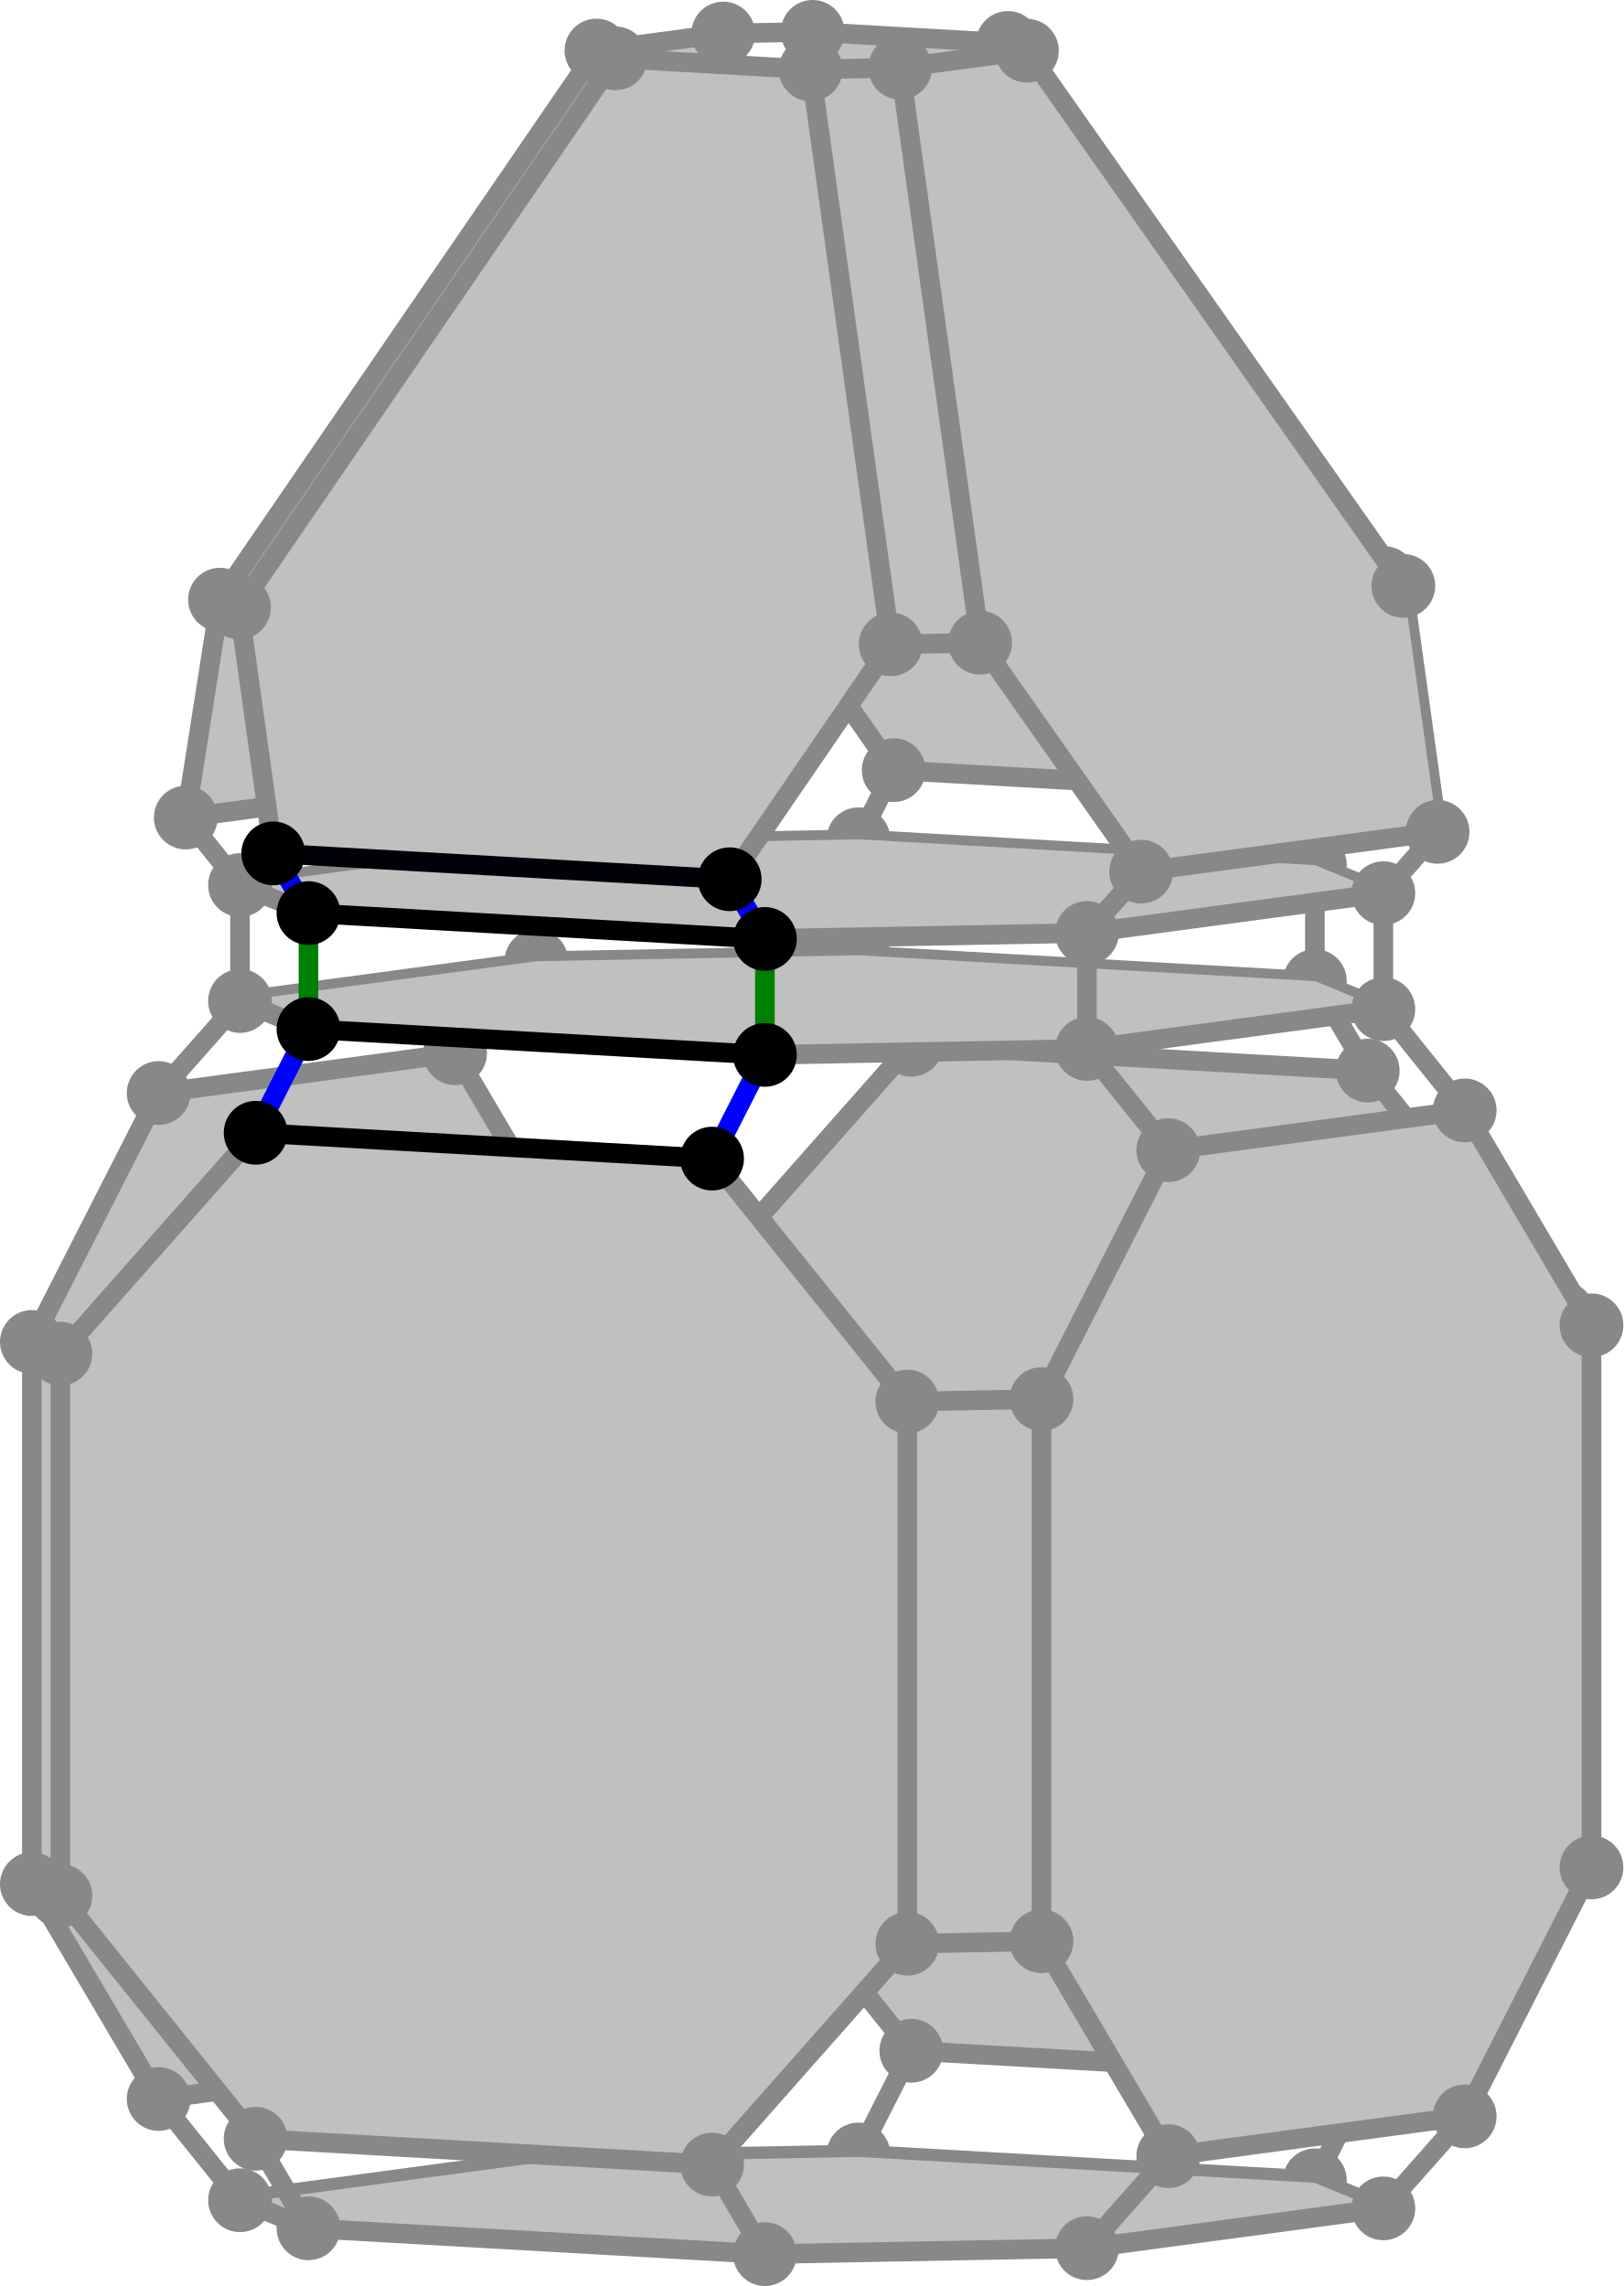
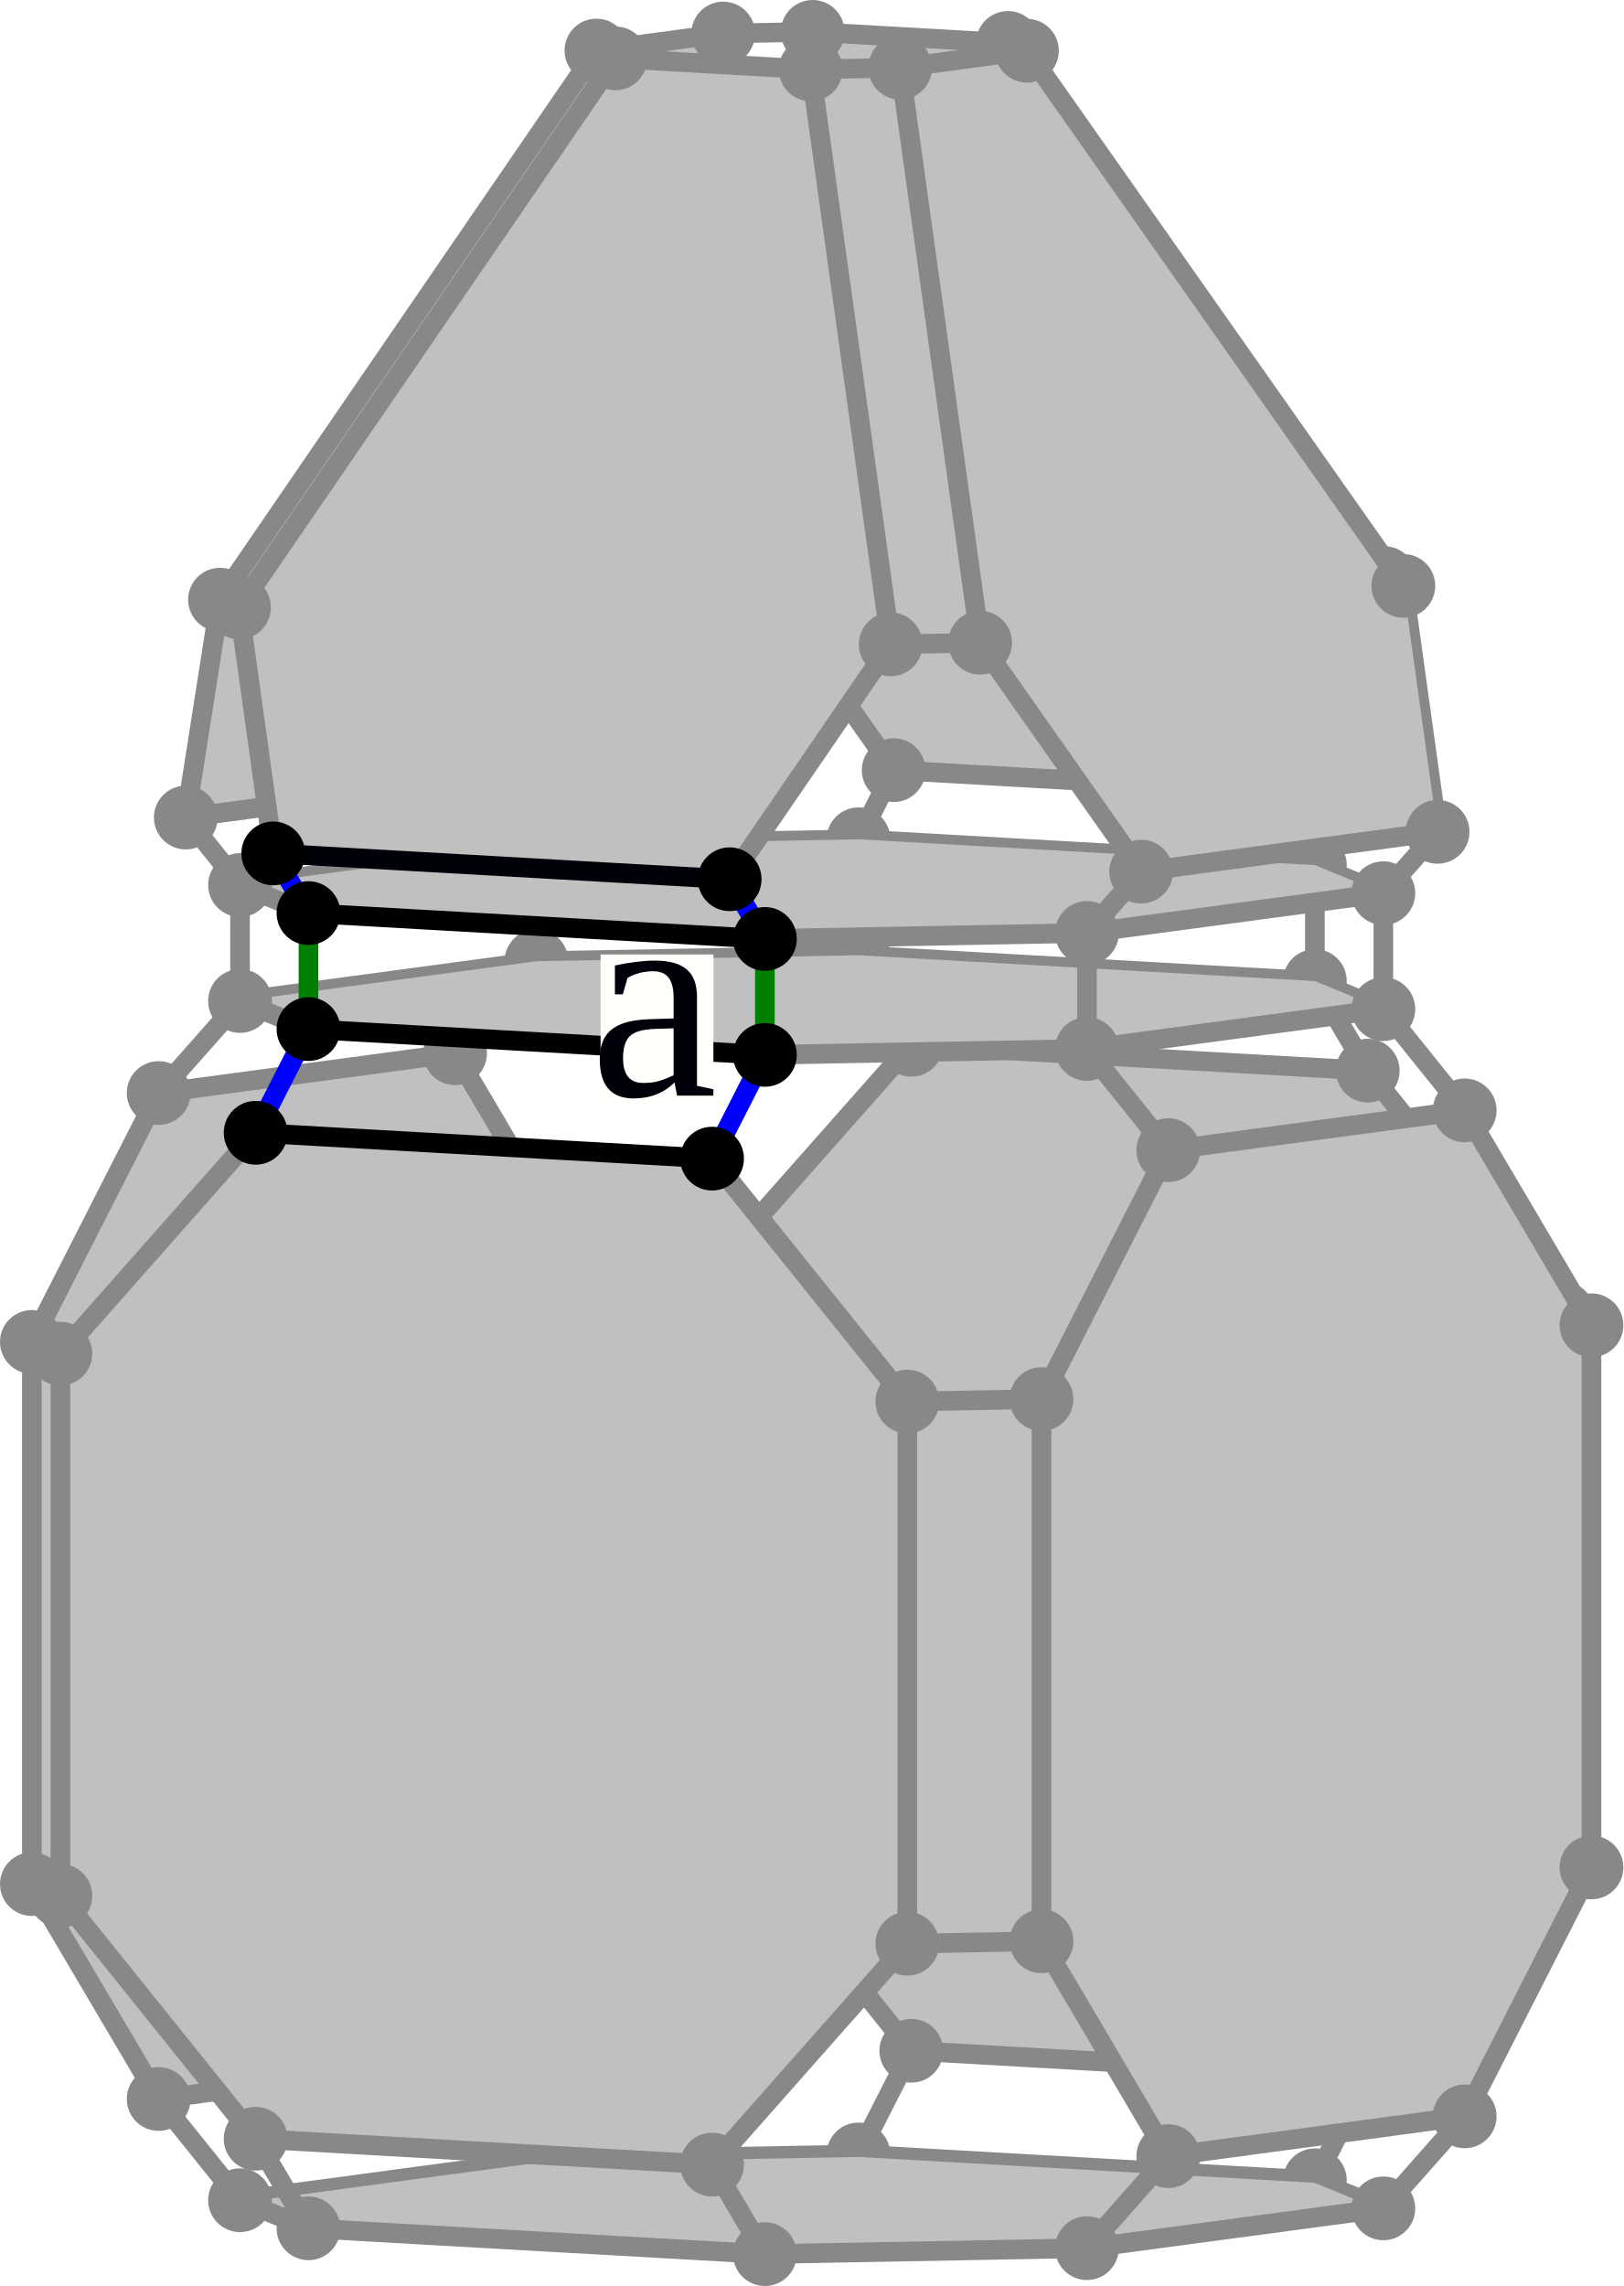
<svg xmlns="http://www.w3.org/2000/svg" width="331.037" height="466.17" version="1.1" id="svg8911">
  <defs id="defs8915" />
  <style id="style">
		.arc0 {
			fill:none;
			fill-rule:evenodd;
			stroke:black;
			stroke-width:4;
			stroke-linecap:round;
			stroke-linejoin:round;
			stroke-opacity:1;
		}
		.arc1 {
			fill:none;
			fill-rule:evenodd;
			stroke:red;
			stroke-width:4;
			stroke-linecap:round;
			stroke-linejoin:round;
			stroke-opacity:1;
		}
		.arc2 {
			fill:none;
			fill-rule:evenodd;
			stroke:blue;
			stroke-width:4;
			stroke-linecap:round;
			stroke-linejoin:round;
			stroke-opacity:1;
		}
		.arc3 {
			fill:none;
			fill-rule:evenodd;
			stroke:green;
			stroke-width:4;
			stroke-linecap:round;
			stroke-linejoin:round;
			stroke-opacity:1;
		}
		.topological-dart {
			fill:#000000;
			stroke:#000000;
			stroke-width:0;
			stroke-linecap:round;
			stroke-linejoin:round;
			stroke-dasharray:none;
			paint-order:markers fill stroke;
		}
	</style>
  <polygon points="678.813,278.647 771.888,283.915 811.702,333.461 811.702,444.018 771.888,489.057 678.813,483.789 638.999,434.243 638.999,323.686 " id="face_7_6_5_4_3_2_1_0" style="fill:#c0c0c0;stroke:none" opacity="1" transform="translate(-492.9815,-65.58991)" />
  <line class="arc1" id="link0_@1_1" x1="146.017" y1="368.653" x2="185.831" y2="418.199" style="stroke:#888888;stroke-opacity:1" />
  <line class="arc2" id="link0_@2_28" x1="146.017" y1="368.653" x2="118.655" y2="369.16" style="stroke:#888888;stroke-opacity:1" />
  <line class="arc0" id="link0_@0_7" x1="146.017" y1="368.653" x2="146.017" y2="258.096" style="stroke:#888888;stroke-opacity:1" />
  <circle id="dart0" cx="146.017" cy="368.653" r="6" stroke="#000000" fill="#000000" style="stroke:#888888;stroke-opacity:1" />
  <polygon points="585.781,280.371 525.337,288.483 499.481,339.245 499.481,449.802 525.337,493.624 585.781,485.512 611.636,434.75 611.636,324.193 " id="face_23_24_25_26_31_30_29_28" style="fill:#c0c0c0;stroke:none" opacity="1" transform="translate(-492.9815,-65.58991)" />
  <line class="arc1" id="link28_@1_29" x1="118.655" y1="369.16" x2="92.799" y2="419.922" style="stroke:#888888;stroke-opacity:1" />
  <line class="arc0" id="link28_@0_23" x1="118.655" y1="369.16" x2="118.655" y2="258.603" style="stroke:#888888;stroke-opacity:1" />
  <circle id="dart28" cx="118.655" cy="369.16" r="6" stroke="#000000" fill="#000000" style="stroke:#888888;stroke-opacity:1" />
  <line class="arc1" id="link7_@1_6" x1="146.017" y1="258.096" x2="185.831" y2="213.057" style="stroke:#888888;stroke-opacity:1" />
  <line class="arc2" id="link7_@2_23" x1="146.017" y1="258.096" x2="118.655" y2="258.603" style="stroke:#888888;stroke-opacity:1" />
  <circle id="dart7" cx="146.017" cy="258.096" r="6" stroke="#000000" fill="#000000" style="stroke:#888888;stroke-opacity:1" />
  <line class="arc1" id="link23_@1_24" x1="118.655" y1="258.603" x2="92.799" y2="214.781" style="stroke:#888888;stroke-opacity:1" />
  <circle id="dart23" cx="118.655" cy="258.603" r="6" stroke="#000000" fill="#000000" style="stroke:#888888;stroke-opacity:1" />
  <line class="arc2" id="link1_@2_33" x1="185.831" y1="418.199" x2="175.058" y2="439.35" style="stroke:#888888;stroke-opacity:1" />
  <line class="arc0" id="link1_@0_2" x1="185.831" y1="418.199" x2="278.907" y2="423.467" style="stroke:#888888;stroke-opacity:1" />
  <circle id="dart1" cx="185.831" cy="418.199" r="6" stroke="#000000" fill="#000000" style="stroke:#888888;stroke-opacity:1;fill:#888888;fill-opacity:1" />
  <line class="arc1" id="link33_@1_34" x1="175.058" y1="439.35" x2="109.389" y2="440.566" style="stroke:#888888;stroke-opacity:1" />
  <line class="arc0" id="link33_@0_38" x1="175.058" y1="439.35" x2="268.134" y2="444.618" style="stroke:#888888;stroke-opacity:1" />
  <circle id="dart33" cx="175.058" cy="439.35" r="6" stroke="#000000" fill="#000000" style="stroke:#888888;stroke-opacity:1;fill:#888888;fill-opacity:1" />
  <line class="arc2" id="link6_@2_18" x1="185.831" y1="213.057" x2="175.058" y2="194.798" style="stroke:#888888;stroke-opacity:1" />
  <line class="arc0" id="link6_@0_5" x1="185.831" y1="213.057" x2="278.907" y2="218.325" style="stroke:#888888;stroke-opacity:1" />
  <circle id="dart6" cx="185.831" cy="213.057" r="6" stroke="#000000" fill="#000000" style="stroke:#888888;stroke-opacity:1;fill:#888888;fill-opacity:1" />
  <line class="arc2" id="link29_@2_34" x1="92.799" y1="419.922" x2="109.389" y2="440.566" style="stroke:#888888;stroke-opacity:1" />
  <line class="arc0" id="link29_@0_30" x1="92.799" y1="419.922" x2="32.356" y2="428.035" style="stroke:#888888;stroke-opacity:1" />
  <circle id="dart29" cx="92.799" cy="419.922" r="6" stroke="#000000" fill="#000000" style="stroke:#888888;stroke-opacity:1" />
  <line class="arc0" id="link34_@0_35" x1="109.389" y1="440.566" x2="48.945" y2="448.679" style="stroke:#888888;stroke-opacity:1" />
  <circle id="dart34" cx="109.389" cy="440.566" r="6" stroke="#000000" fill="#000000" style="stroke:#888888;stroke-opacity:1" />
  <polygon points="775.277,183.479 698.517,74.343 658.703,72.09 642.387,175.957 675.222,222.641 768.297,227.909 " id="face_85_86_87_81_80_79" style="fill:#c0c0c0;stroke:none" opacity="1" transform="translate(-492.9815,-65.58991)" />
  <line class="arc1" id="link79_@1_80" x1="182.24" y1="157.051" x2="149.406" y2="110.367" style="stroke:#888888;stroke-opacity:1" />
  <line class="arc2" id="link79_@2_78" x1="182.24" y1="157.051" x2="175.058" y2="171.152" style="stroke:#888888;stroke-opacity:1" />
  <line class="arc0" id="link79_@0_85" x1="182.24" y1="157.051" x2="275.316" y2="162.319" style="stroke:#888888;stroke-opacity:1" />
  <circle id="dart79" cx="182.24" cy="157.051" r="6" stroke="#000000" fill="#000000" style="stroke:#888888;stroke-opacity:1;fill:#888888;fill-opacity:1" />
  <line class="arc1" id="link18_@1_19" x1="175.058" y1="194.798" x2="109.389" y2="196.015" style="stroke:#888888;stroke-opacity:1" />
  <line class="arc3" id="link18_@3_78" x1="175.058" y1="194.798" x2="175.058" y2="171.152" style="stroke:#888888;stroke-opacity:1" />
  <line class="arc0" id="link18_@0_13" x1="175.058" y1="194.798" x2="268.134" y2="200.066" style="stroke:#888888;stroke-opacity:1" />
  <circle id="dart18" cx="175.058" cy="194.798" r="6" stroke="#000000" fill="#000000" style="fill:#888888;fill-opacity:1;stroke:#888888;stroke-opacity:1" />
  <line class="arc2" id="link24_@2_19" x1="92.799" y1="214.781" x2="109.389" y2="196.015" style="stroke:#888888;stroke-opacity:1" />
  <line class="arc0" id="link24_@0_25" x1="92.799" y1="214.781" x2="32.356" y2="222.893" style="stroke:#888888;stroke-opacity:1" />
  <circle id="dart24" cx="92.799" cy="214.781" r="6" stroke="#000000" fill="#000000" style="stroke:#888888;stroke-opacity:1;fill:#888888;fill-opacity:1" />
  <line class="arc1" id="link78_@1_72" x1="175.058" y1="171.152" x2="109.389" y2="172.369" style="stroke:#888888;stroke-opacity:1" />
  <line class="arc0" id="link78_@0_84" x1="175.058" y1="171.152" x2="268.134" y2="176.42" style="stroke:#888888;stroke-opacity:1" />
  <circle id="dart78" cx="175.058" cy="171.152" r="6" stroke="#000000" fill="#000000" style="stroke:#888888;stroke-opacity:1;fill:#888888;fill-opacity:1" />
  <line class="arc2" id="link80_@2_74" x1="149.406" y1="110.367" x2="131.164" y2="110.705" style="stroke:#888888;stroke-opacity:1" />
  <line class="arc0" id="link80_@0_81" x1="149.406" y1="110.367" x2="165.721" y2="6.5" style="stroke:#888888;stroke-opacity:1" />
  <circle id="dart80" cx="149.406" cy="110.367" r="6" stroke="#000000" fill="#000000" style="stroke:#888888;stroke-opacity:1" />
  <polygon points="614.606,75.898 537.846,187.877 530.867,232.308 591.311,224.196 624.145,176.295 640.461,72.428 " id="face_75_69_68_67_73_74" style="fill:#c0c0c0;stroke:#888888;stroke-opacity:1" opacity="1" transform="translate(-492.9815,-65.58991)" />
  <line class="arc1" id="link74_@1_73" x1="131.164" y1="110.705" x2="98.329" y2="158.606" style="stroke:#888888;stroke-opacity:1" />
  <line class="arc0" id="link74_@0_75" x1="131.164" y1="110.705" x2="147.48" y2="6.838" style="stroke:#888888;stroke-opacity:1" />
  <circle id="dart74" cx="131.164" cy="110.705" r="6" stroke="#000000" fill="#000000" style="stroke:#888888;stroke-opacity:1" />
  <line class="arc2" id="link73_@2_72" x1="98.329" y1="158.606" x2="109.389" y2="172.369" style="stroke:#888888;stroke-opacity:1" />
  <line class="arc0" id="link73_@0_67" x1="98.329" y1="158.606" x2="37.885" y2="166.718" style="stroke:#888888;stroke-opacity:1" />
  <circle id="dart73" cx="98.329" cy="158.606" r="6" stroke="#000000" fill="#000000" style="stroke:#888888;stroke-opacity:1" />
  <line class="arc3" id="link19_@3_72" x1="109.389" y1="196.015" x2="109.389" y2="172.369" style="stroke:#888888;stroke-opacity:1" />
  <line class="arc0" id="link19_@0_20" x1="109.389" y1="196.015" x2="48.945" y2="204.127" style="stroke:#888888;stroke-opacity:1" />
  <circle id="dart19" cx="109.389" cy="196.015" r="6" stroke="#000000" fill="#000000" style="fill:#888888;fill-opacity:1;stroke:#888888;stroke-opacity:1" />
  <line class="arc0" id="link72_@0_66" x1="109.389" y1="172.369" x2="48.945" y2="180.481" style="stroke:#888888;stroke-opacity:1" />
  <circle id="dart72" cx="109.389" cy="172.369" r="6" stroke="#000000" fill="#000000" style="stroke:#888888;stroke-opacity:1" />
  <line class="arc1" id="link2_@1_3" x1="278.907" y1="423.467" x2="318.721" y2="378.428" style="stroke:#888888;stroke-opacity:1" />
  <line class="arc2" id="link2_@2_38" x1="278.907" y1="423.467" x2="268.134" y2="444.618" style="stroke:#888888;stroke-opacity:1" />
  <circle id="dart2" cx="278.907" cy="423.467" r="6" stroke="#000000" fill="#000000" style="stroke:#888888;stroke-opacity:1" />
  <line class="arc1" id="link38_@1_39" x1="268.134" y1="444.618" x2="282.092" y2="450.341" style="stroke:#888888;stroke-opacity:1" />
  <circle id="dart38" cx="268.134" cy="444.618" r="6" stroke="#000000" fill="#000000" style="stroke:#888888;stroke-opacity:1;fill:#888888;fill-opacity:1" />
  <polygon points="775.074,515.931 714.63,524.043 648.96,525.26 555.885,519.992 541.926,514.268 602.37,506.156 668.04,504.94 761.115,510.208 " id="face_38_39_40_41_36_35_34_33" style="fill:#c0c0c0;stroke:#888888;stroke-opacity:1" opacity="1" transform="translate(-492.9815,-65.58991)" />
  <line class="arc1" id="link5_@1_4" x1="278.907" y1="218.325" x2="318.721" y2="267.871" style="stroke:#888888;stroke-opacity:1" />
  <line class="arc2" id="link5_@2_13" x1="278.907" y1="218.325" x2="268.134" y2="200.066" style="stroke:#888888;stroke-opacity:1" />
  <circle id="dart5" cx="278.907" cy="218.325" r="6" stroke="#000000" fill="#000000" style="stroke:#888888;stroke-opacity:1;fill:#888888;fill-opacity:1" />
  <line class="arc1" id="link85_@1_86" x1="275.316" y1="162.319" x2="282.295" y2="117.889" style="stroke:#888888;stroke-opacity:1" />
  <line class="arc2" id="link85_@2_84" x1="275.316" y1="162.319" x2="268.134" y2="176.42" style="stroke:#888888;stroke-opacity:1" />
  <circle id="dart85" cx="275.316" cy="162.319" r="6" stroke="#000000" fill="#000000" style="stroke:#888888;stroke-opacity:1" />
  <line class="arc2" id="link3_@2_43" x1="318.721" y1="378.428" x2="324.537" y2="380.813" style="stroke:#888888;stroke-opacity:1" />
  <line class="arc0" id="link3_@0_4" x1="318.721" y1="378.428" x2="318.721" y2="267.871" style="stroke:#888888;stroke-opacity:1" />
  <circle id="dart3" cx="318.721" cy="378.428" r="6" stroke="#000000" fill="#000000" style="stroke:#888888;stroke-opacity:1" />
  <line class="arc1" id="link13_@1_14" x1="268.134" y1="200.066" x2="282.092" y2="205.79" style="stroke:#888888;stroke-opacity:1" />
  <line class="arc3" id="link13_@3_84" x1="268.134" y1="200.066" x2="268.134" y2="176.42" style="stroke:#888888;stroke-opacity:1" />
  <circle id="dart13" cx="268.134" cy="200.066" r="6" stroke="#000000" fill="#000000" style="fill:#888888;fill-opacity:1;stroke:#888888;stroke-opacity:1" />
  <line class="arc1" id="link84_@1_90" x1="268.134" y1="176.42" x2="282.092" y2="182.144" style="stroke:#888888;stroke-opacity:1" />
  <polygon points="775.074,271.38 714.63,279.492 648.96,280.708 555.885,275.44 541.926,269.717 602.37,261.605 668.04,260.388 761.115,265.656 " id="face_13_14_15_16_21_20_19_18" style="fill:#c0c0c0;stroke:none" opacity="1" transform="translate(-492.9815,-65.58991)" />
  <circle id="dart84" cx="268.134" cy="176.42" r="6" stroke="#000000" fill="#000000" style="stroke:#888888;stroke-opacity:1;fill:#888888;fill-opacity:1" />
  <line class="arc2" id="link4_@2_8" x1="318.721" y1="267.871" x2="324.537" y2="270.256" style="stroke:#888888;stroke-opacity:1" />
  <circle id="dart4" cx="318.721" cy="267.871" r="6" stroke="#000000" fill="#000000" style="stroke:#888888;stroke-opacity:1" />
  <line class="arc1" id="link30_@1_31" x1="32.356" y1="428.035" x2="6.5" y2="384.212" style="stroke:#888888;stroke-opacity:1" />
  <line class="arc2" id="link30_@2_35" x1="32.356" y1="428.035" x2="48.945" y2="448.679" style="stroke:#888888;stroke-opacity:1" />
  <circle id="dart30" cx="32.356" cy="428.035" r="6" stroke="#000000" fill="#000000" style="stroke:#888888;stroke-opacity:1;fill:#888888;fill-opacity:1" />
  <polygon points="791.663,292.023 731.219,300.135 705.363,350.898 705.363,461.455 731.219,505.277 791.663,497.165 817.518,446.403 817.518,335.846 " id="face_8_9_10_11_46_45_44_43" style="fill:#c0c0c0;stroke:none" opacity="1" transform="translate(-492.9815,-65.58991)" />
  <line class="arc1" id="link43_@1_44" x1="324.537" y1="380.813" x2="298.681" y2="431.575" style="stroke:#888888;stroke-opacity:1" />
  <line class="arc0" id="link43_@0_8" x1="324.537" y1="380.813" x2="324.537" y2="270.256" style="stroke:#888888;stroke-opacity:1" />
  <circle id="dart43" cx="324.537" cy="380.813" r="6" stroke="#000000" fill="#000000" style="stroke:#888888;stroke-opacity:1;fill:#888888;fill-opacity:1" />
  <line class="arc1" id="link35_@1_36" x1="48.945" y1="448.679" x2="62.903" y2="454.402" style="stroke:#888888;stroke-opacity:1" />
  <circle id="dart35" cx="48.945" cy="448.679" r="6" stroke="#000000" fill="#000000" style="stroke:#888888;stroke-opacity:1;fill:#888888;fill-opacity:1" />
  <line class="arc1" id="link81_@1_87" x1="165.721" y1="6.5" x2="205.535" y2="8.753" style="stroke:#888888;stroke-opacity:1" />
  <line class="arc2" id="link81_@2_75" x1="165.721" y1="6.5" x2="147.48" y2="6.838" style="stroke:#888888;stroke-opacity:1" />
  <circle id="dart81" cx="165.721" cy="6.5" r="6" stroke="#000000" fill="#000000" style="stroke:#888888;stroke-opacity:1;fill:#888888;fill-opacity:1" />
  <line class="arc2" id="link86_@2_92" x1="282.295" y1="117.889" x2="286.172" y2="119.479" style="stroke:#888888;stroke-opacity:1" />
  <circle id="dart87" cx="205.535" cy="8.753" r="6" stroke="#000000" fill="#000000" style="stroke:#888888;stroke-opacity:1;fill:#888888;fill-opacity:1" />
  <line class="arc0" id="link86_@0_87" x1="282.295" y1="117.889" x2="205.535" y2="8.753" style="stroke:#888888;stroke-opacity:1" />
  <circle id="dart86" cx="282.295" cy="117.889" r="6" stroke="#000000" fill="#000000" style="stroke:#888888;stroke-opacity:1;fill:#888888;fill-opacity:1" />
  <line class="arc1" id="link8_@1_9" x1="324.537" y1="270.256" x2="298.681" y2="226.434" style="stroke:#888888;stroke-opacity:1" />
  <circle id="dart8" cx="324.537" cy="270.256" r="6" stroke="#000000" fill="#000000" style="stroke:#888888;stroke-opacity:1;fill:#888888;fill-opacity:1" />
  <line class="arc1" id="link75_@1_69" x1="147.48" y1="6.838" x2="121.624" y2="10.308" style="stroke:#888888;stroke-opacity:1" />
  <circle id="dart75" cx="147.48" cy="6.838" r="6" stroke="#000000" fill="#000000" style="stroke:#888888;stroke-opacity:1;fill:#888888;fill-opacity:1" />
  <line class="arc1" id="link25_@1_26" x1="32.356" y1="222.893" x2="6.5" y2="273.655" style="stroke:#888888;stroke-opacity:1" />
  <line class="arc2" id="link25_@2_20" x1="32.356" y1="222.893" x2="48.945" y2="204.127" style="stroke:#888888;stroke-opacity:1" />
  <circle id="dart25" cx="32.356" cy="222.893" r="6" stroke="#000000" fill="#000000" style="stroke:#888888;stroke-opacity:1;fill:#888888;fill-opacity:1" />
  <line class="arc1" id="link67_@1_68" x1="37.885" y1="166.718" x2="44.865" y2="122.287" style="stroke:#888888;stroke-opacity:1" />
  <line class="arc2" id="link67_@2_66" x1="37.885" y1="166.718" x2="48.945" y2="180.481" style="stroke:#888888;stroke-opacity:1" />
  <circle id="dart67" cx="37.885" cy="166.718" r="6" stroke="#000000" fill="#000000" style="stroke:#888888;stroke-opacity:1;fill:#888888;fill-opacity:1" />
  <line class="arc2" id="link39_@2_44" x1="282.092" y1="450.341" x2="298.681" y2="431.575" style="stroke:#888888;stroke-opacity:1" />
  <line class="arc0" id="link39_@0_40" x1="282.092" y1="450.341" x2="221.648" y2="458.453" style="stroke:#888888;stroke-opacity:1" />
  <circle id="dart39" cx="282.092" cy="450.341" r="6" stroke="#000000" fill="#000000" style="stroke:#888888;stroke-opacity:1;fill:#888888;fill-opacity:1" />
  <line class="arc1" id="link20_@1_21" x1="48.945" y1="204.127" x2="62.903" y2="209.85" style="stroke:#888888;stroke-opacity:1" />
  <line class="arc3" id="link20_@3_66" x1="48.945" y1="204.127" x2="48.945" y2="180.481" style="stroke:#888888;stroke-opacity:1" />
  <circle id="dart20" cx="48.945" cy="204.127" r="6" stroke="#000000" fill="#000000" style="fill:#888888;fill-opacity:1;stroke:#888888;stroke-opacity:1" />
  <polygon points="775.074,247.733 714.63,255.846 648.96,257.062 555.885,251.794 541.926,246.071 602.37,237.958 668.04,236.742 761.115,242.01 " id="face_84_90_48_54_60_66_72_78" style="fill:#c0c0c0;stroke:none" opacity="1" transform="translate(-492.9815,-65.58991)" />
  <line class="arc1" id="link92_@1_91" x1="286.172" y1="119.479" x2="293.152" y2="169.633" style="stroke:#888888;stroke-opacity:1" />
  <polygon points="676.539,79.403 692.854,196.651 725.689,243.335 786.133,235.223 779.154,185.069 702.394,75.933 " id="face_93_51_50_49_91_92" style="fill:#c0c0c0;stroke:none" opacity="1" transform="translate(-492.9815,-65.58991)" />
  <line class="arc0" id="link92_@0_93" x1="286.172" y1="119.479" x2="209.413" y2="10.343" style="stroke:#888888;stroke-opacity:1" />
  <circle id="dart92" cx="286.172" cy="119.479" r="6" stroke="#000000" fill="#000000" style="stroke:#888888;stroke-opacity:1;fill:#888888;fill-opacity:1" />
  <line class="arc1" id="link66_@1_60" x1="48.945" y1="180.481" x2="62.903" y2="186.204" style="stroke:#888888;stroke-opacity:1" />
  <circle id="dart66" cx="48.945" cy="180.481" r="6" stroke="#000000" fill="#000000" style="stroke:#888888;stroke-opacity:1;fill:#888888;fill-opacity:1" />
  <line class="arc2" id="link87_@2_93" x1="205.535" y1="8.753" x2="209.413" y2="10.343" style="stroke:#888888;stroke-opacity:1" />
  <line class="arc0" id="link44_@0_45" x1="298.681" y1="431.575" x2="238.237" y2="439.687" style="stroke:#888888;stroke-opacity:1" />
  <circle id="dart44" cx="298.681" cy="431.575" r="6" stroke="#000000" fill="#000000" style="stroke:#888888;stroke-opacity:1;fill:#888888;fill-opacity:1" />
  <line class="arc2" id="link31_@2_32" x1="6.5" y1="384.212" x2="12.316" y2="386.597" style="stroke:#888888;stroke-opacity:1" />
  <line class="arc0" id="link31_@0_26" x1="6.5" y1="384.212" x2="6.5" y2="273.655" style="stroke:#888888;stroke-opacity:1" />
  <circle id="dart31" cx="6.5" cy="384.212" r="6" stroke="#000000" fill="#000000" style="stroke:#888888;stroke-opacity:1;fill:#888888;fill-opacity:1" />
  <line class="arc2" id="link14_@2_9" x1="282.092" y1="205.79" x2="298.681" y2="226.434" style="stroke:#888888;stroke-opacity:1" />
  <line class="arc3" id="link14_@3_90" x1="282.092" y1="205.79" x2="282.092" y2="182.144" style="stroke:#888888;stroke-opacity:1" />
  <line class="arc0" id="link14_@0_15" x1="282.092" y1="205.79" x2="221.648" y2="213.902" style="stroke:#888888;stroke-opacity:1" />
  <circle id="dart14" cx="282.092" cy="205.79" r="6" stroke="#000000" fill="#000000" style="fill:#888888;fill-opacity:1;stroke:#888888;stroke-opacity:1" />
  <line class="arc2" id="link90_@2_91" x1="282.092" y1="182.144" x2="293.152" y2="169.633" style="stroke:#888888;stroke-opacity:1" />
  <line class="arc0" id="link90_@0_48" x1="282.092" y1="182.144" x2="221.648" y2="190.256" style="stroke:#888888;stroke-opacity:1" />
  <circle id="dart90" cx="282.092" cy="182.144" r="6" stroke="#000000" fill="#000000" style="stroke:#888888;stroke-opacity:1;fill:#888888;fill-opacity:1" />
  <line class="arc2" id="link26_@2_27" x1="6.5" y1="273.655" x2="12.316" y2="276.04" style="stroke:#888888;stroke-opacity:1" />
  <circle id="dart26" cx="6.5" cy="273.655" r="6" stroke="#000000" fill="#000000" style="stroke:#888888;stroke-opacity:1;fill:#888888;fill-opacity:1" />
  <line class="arc2" id="link69_@2_63" x1="121.624" y1="10.308" x2="125.502" y2="11.898" style="stroke:#888888;stroke-opacity:1" />
  <line class="arc0" id="link69_@0_68" x1="121.624" y1="10.308" x2="44.865" y2="122.287" style="stroke:#888888;stroke-opacity:1" />
  <circle id="dart69" cx="121.624" cy="10.308" r="6" stroke="#000000" fill="#000000" style="stroke:#888888;stroke-opacity:1;fill:#888888;fill-opacity:1" />
  <line class="arc1" id="link93_@1_51" x1="209.413" y1="10.343" x2="183.557" y2="13.813" style="stroke:#888888;stroke-opacity:1" />
  <circle id="dart93" cx="209.413" cy="10.343" r="6" stroke="#000000" fill="#000000" style="stroke:#888888;stroke-opacity:1;fill:#888888;fill-opacity:1" />
  <line class="arc0" id="link9_@0_10" x1="298.681" y1="226.434" x2="238.237" y2="234.546" style="stroke:#888888;stroke-opacity:1" />
  <circle id="dart9" cx="298.681" cy="226.434" r="6" stroke="#000000" fill="#000000" style="stroke:#888888;stroke-opacity:1;fill:#888888;fill-opacity:1" />
  <line class="arc0" id="link91_@0_49" x1="293.152" y1="169.633" x2="232.708" y2="177.745" style="stroke:#888888;stroke-opacity:1" />
  <circle id="dart91" cx="293.152" cy="169.633" r="6" stroke="#000000" fill="#000000" style="stroke:#888888;stroke-opacity:1;fill:#888888;fill-opacity:1" />
  <line class="arc2" id="link68_@2_62" x1="44.865" y1="122.287" x2="48.742" y2="123.877" style="stroke:#888888;stroke-opacity:1" />
  <circle id="dart68" cx="44.865" cy="122.287" r="6" stroke="#000000" fill="#000000" style="stroke:#888888;stroke-opacity:1;fill:#888888;fill-opacity:1" />
  <polygon points="545.112,296.591 638.187,301.859 678.001,351.405 678.001,461.962 638.187,507.001 545.112,501.733 505.298,452.187 505.298,341.63 " id="face_27_22_17_12_47_42_37_32" style="fill:#c0c0c0;stroke:none" opacity="1" transform="translate(-492.9815,-65.58991)" />
  <line class="arc1" id="link32_@1_37" x1="12.316" y1="386.597" x2="52.13" y2="436.143" style="stroke:#888888;stroke-opacity:1" />
  <line class="arc0" id="link32_@0_27" x1="12.316" y1="386.597" x2="12.316" y2="276.04" style="stroke:#888888;stroke-opacity:1" />
  <circle id="dart32" cx="12.316" cy="386.597" r="6" stroke="#000000" fill="#000000" style="stroke:#888888;stroke-opacity:1;fill:#888888;fill-opacity:1" />
  <line class="arc2" id="link36_@2_37" x1="62.903" y1="454.402" x2="52.13" y2="436.143" style="stroke:#888888;stroke-opacity:1" />
  <line class="arc0" id="link36_@0_41" x1="62.903" y1="454.402" x2="155.979" y2="459.67" style="stroke:#888888;stroke-opacity:1" />
  <circle id="dart36" cx="62.903" cy="454.402" r="6" stroke="#000000" fill="#000000" style="stroke:#888888;stroke-opacity:1;fill:#888888;fill-opacity:1" />
  <polygon points="548.703,239.621 641.778,244.889 674.613,196.989 658.297,79.741 618.483,77.488 541.723,189.467 " id="face_62_61_55_56_57_63" style="fill:#c0c0c0;stroke:none" opacity="1" transform="translate(-492.9815,-65.58991)" />
  <line class="arc1" id="link63_@1_57" x1="125.502" y1="11.898" x2="165.316" y2="14.151" style="stroke:#888888;stroke-opacity:1" />
  <line class="arc0" id="link63_@0_62" x1="125.502" y1="11.898" x2="48.742" y2="123.877" style="stroke:#888888;stroke-opacity:1" />
  <circle id="dart63" cx="125.502" cy="11.898" r="6" stroke="#000000" fill="#000000" style="stroke:#888888;stroke-opacity:1;fill:#888888;fill-opacity:1" />
  <line class="arc1" id="link27_@1_22" x1="12.316" y1="276.04" x2="52.13" y2="231.001" style="stroke:#888888;stroke-opacity:1" />
  <circle id="dart27" cx="12.316" cy="276.04" r="6" stroke="#000000" fill="#000000" style="stroke:#888888;stroke-opacity:1;fill:#888888;fill-opacity:1" />
  <line class="arc1" id="link62_@1_61" x1="48.742" y1="123.877" x2="55.721" y2="174.031" style="stroke:#888888;stroke-opacity:1" />
  <circle id="dart62" cx="48.742" cy="123.877" r="6" stroke="#000000" fill="#000000" style="stroke:#888888;stroke-opacity:1;fill:#888888;fill-opacity:1" />
  <line class="arc0" id="link37_@0_42" x1="52.13" y1="436.143" x2="145.206" y2="441.411" style="stroke:#888888;stroke-opacity:1" />
  <circle id="dart37" cx="52.13" cy="436.143" r="6" stroke="#000000" fill="#000000" style="stroke:#888888;stroke-opacity:1;fill:#888888;fill-opacity:1" />
  <line class="arc2" id="link21_@2_22" x1="62.903" y1="209.85" x2="52.13" y2="231.001" style="stroke:#0000ff;stroke-opacity:1" />
  <line class="arc3" id="link21_@3_60" x1="62.903" y1="209.85" x2="62.903" y2="186.204" style="stroke:#008000;stroke-opacity:1" />
  <line class="arc0" id="link21_@0_16" x1="62.903" y1="209.85" x2="155.979" y2="215.118" />
  <circle id="dart21" cx="62.903" cy="209.85" r="6" stroke="#000000" fill="#000000" style="stroke:#000000;stroke-opacity:1" />
  <line class="arc2" id="link51_@2_57" x1="183.557" y1="13.813" x2="165.316" y2="14.151" style="stroke:#888888;stroke-opacity:1" />
  <line class="arc0" id="link51_@0_50" x1="183.557" y1="13.813" x2="199.873" y2="131.061" style="stroke:#888888;stroke-opacity:1" />
  <circle id="dart51" cx="183.557" cy="13.813" r="6" stroke="#000000" fill="#000000" style="stroke:#888888;stroke-opacity:1;fill:#888888;fill-opacity:1" />
  <line class="arc2" id="link60_@2_61" x1="62.903" y1="186.204" x2="55.721" y2="174.031" style="stroke:#0000ff;stroke-opacity:1" />
  <line class="arc0" id="link60_@0_54" x1="62.903" y1="186.204" x2="155.979" y2="191.472" style="stroke:#000000;stroke-opacity:1" />
  <circle id="dart60" cx="62.903" cy="186.204" r="6" stroke="#000000" fill="#000000" style="stroke:#000000;stroke-opacity:1;fill:#000000;fill-opacity:1" />
  <line class="arc0" id="link57_@0_56" x1="165.316" y1="14.151" x2="181.631" y2="131.399" style="stroke:#888888;stroke-opacity:1" />
  <circle id="dart57" cx="165.316" cy="14.151" r="6" stroke="#000000" fill="#000000" style="stroke:#888888;stroke-opacity:1;fill:#888888;fill-opacity:1" />
  <line class="arc0" id="link61_@0_55" x1="55.721" y1="174.031" x2="148.797" y2="179.299" style="stroke:#000008;stroke-opacity:1" />
  <circle id="dart61" cx="55.721" cy="174.031" r="6" stroke="#000000" fill="#000000" style="stroke:#000000;stroke-opacity:1;fill:#000000;fill-opacity:1" />
  <line class="arc0" id="link22_@0_17" x1="52.13" y1="231.001" x2="145.206" y2="236.269" style="stroke:#000002;stroke-opacity:1" />
  <circle id="dart22" cx="52.13" cy="231.001" r="6" stroke="#000000" fill="#000000" style="stroke:#000000;stroke-opacity:1;fill:#000000;fill-opacity:1" />
  <line class="arc1" id="link40_@1_41" x1="221.648" y1="458.453" x2="155.979" y2="459.67" style="stroke:#888888;stroke-opacity:1" />
  <line class="arc2" id="link40_@2_45" x1="221.648" y1="458.453" x2="238.237" y2="439.687" style="stroke:#888888;stroke-opacity:1" />
  <circle id="dart40" cx="221.648" cy="458.453" r="6" stroke="#000000" fill="#000000" style="stroke:#888888;stroke-opacity:1;fill:#888888;fill-opacity:1" />
  <line class="arc1" id="link45_@1_46" x1="238.237" y1="439.687" x2="212.382" y2="395.865" style="stroke:#888888;stroke-opacity:1" />
  <circle id="dart45" cx="238.237" cy="439.687" r="6" stroke="#000000" fill="#000000" style="stroke:#888888;stroke-opacity:1;fill:#888888;fill-opacity:1" />
  <line class="arc2" id="link41_@2_42" x1="155.979" y1="459.67" x2="145.206" y2="441.411" style="stroke:#888888;stroke-opacity:1" />
  <circle id="dart41" cx="155.979" cy="459.67" r="6" stroke="#000000" fill="#000000" style="stroke:#888888;stroke-opacity:1;fill:#888888;fill-opacity:1" />
  <line class="arc1" id="link15_@1_16" x1="221.648" y1="213.902" x2="155.979" y2="215.118" style="stroke:#888888;stroke-opacity:1" />
  <line class="arc2" id="link15_@2_10" x1="221.648" y1="213.902" x2="238.237" y2="234.546" style="stroke:#888888;stroke-opacity:1" />
  <line class="arc3" id="link15_@3_48" x1="221.648" y1="213.902" x2="221.648" y2="190.256" style="stroke:#888888;stroke-opacity:1" />
  <circle id="dart15" cx="221.648" cy="213.902" r="6" stroke="#000000" fill="#000000" style="fill:#888888;fill-opacity:1;stroke:#888888;stroke-opacity:1" />
  <line class="arc1" id="link48_@1_54" x1="221.648" y1="190.256" x2="155.979" y2="191.472" style="stroke:#888888;stroke-opacity:1" />
  <line class="arc2" id="link48_@2_49" x1="221.648" y1="190.256" x2="232.708" y2="177.745" style="stroke:#888888;stroke-opacity:1" />
  <circle id="dart48" cx="221.648" cy="190.256" r="6" stroke="#000000" fill="#000000" style="stroke:#888888;stroke-opacity:1;fill:#888888;fill-opacity:1" />
  <line class="arc1" id="link10_@1_11" x1="238.237" y1="234.546" x2="212.382" y2="285.308" style="stroke:#888888;stroke-opacity:1" />
  <circle id="dart10" cx="238.237" cy="234.546" r="6" stroke="#000000" fill="#000000" style="stroke:#888888;stroke-opacity:1;fill:#888888;fill-opacity:1" />
  <line class="arc1" id="link49_@1_50" x1="232.708" y1="177.745" x2="199.873" y2="131.061" style="stroke:#888888;stroke-opacity:1" />
  <circle id="dart49" cx="232.708" cy="177.745" r="6" stroke="#000000" fill="#000000" style="stroke:#888888;stroke-opacity:1;fill:#888888;fill-opacity:1" />
  <line class="arc1" id="link42_@1_47" x1="145.206" y1="441.411" x2="185.02" y2="396.372" style="stroke:#888888;stroke-opacity:1" />
  <circle id="dart42" cx="145.206" cy="441.411" r="6" stroke="#000000" fill="#000000" style="stroke:#888888;stroke-opacity:1;fill:#888888;fill-opacity:1" />
  <line class="arc2" id="link16_@2_17" x1="155.979" y1="215.118" x2="145.206" y2="236.269" style="stroke:#0000ff;stroke-opacity:1" />
  <line class="arc3" id="link16_@3_54" x1="155.979" y1="215.118" x2="155.979" y2="191.472" style="stroke:#008000;stroke-opacity:1" />
  <circle id="dart16" cx="155.979" cy="215.118" r="6" stroke="#000000" fill="#000000" />
  <line class="arc2" id="link54_@2_55" x1="155.979" y1="191.472" x2="148.797" y2="179.299" style="stroke:#0000ff;stroke-opacity:1" />
  <circle id="dart54" cx="155.979" cy="191.472" r="6" stroke="#000000" fill="#000000" style="stroke:#000000;stroke-opacity:1;fill:#000000;fill-opacity:1" />
  <line class="arc2" id="link50_@2_56" x1="199.873" y1="131.061" x2="181.631" y2="131.399" style="stroke:#888888;stroke-opacity:1" />
  <circle id="dart50" cx="199.873" cy="131.061" r="6" stroke="#000000" fill="#000000" style="stroke:#888888;stroke-opacity:1;fill:#888888;fill-opacity:1" />
  <line class="arc1" id="link56_@1_55" x1="181.631" y1="131.399" x2="148.797" y2="179.299" style="stroke:#888888;stroke-opacity:1" />
  <circle id="dart56" cx="181.631" cy="131.399" r="6" stroke="#000000" fill="#000000" style="stroke:#888888;stroke-opacity:1;fill:#888888;fill-opacity:1" />
  <line class="arc1" id="link17_@1_12" x1="145.206" y1="236.269" x2="185.02" y2="285.815" style="stroke:#888888;stroke-opacity:1" />
  <circle id="dart17" cx="145.206" cy="236.269" r="6" stroke="#000000" fill="#000000" style="stroke:#000000;stroke-opacity:1;fill:#000000;fill-opacity:1" />
  <circle id="dart55" cx="148.797" cy="179.299" r="6" stroke="#000000" fill="#000000" style="stroke:#000000;stroke-opacity:1;fill:#000000;fill-opacity:1" />
  <line class="arc2" id="link46_@2_47" x1="212.382" y1="395.865" x2="185.02" y2="396.372" style="stroke:#888888;stroke-opacity:1" />
  <line class="arc0" id="link46_@0_11" x1="212.382" y1="395.865" x2="212.382" y2="285.308" style="stroke:#888888;stroke-opacity:1" />
  <circle id="dart46" cx="212.382" cy="395.865" r="6" stroke="#000000" fill="#000000" style="stroke:#888888;stroke-opacity:1;fill:#888888;fill-opacity:1" />
  <line class="arc0" id="link47_@0_12" x1="185.02" y1="396.372" x2="185.02" y2="285.815" style="stroke:#888888;stroke-opacity:1" />
  <circle id="dart47" cx="185.02" cy="396.372" r="6" stroke="#000000" fill="#000000" style="stroke:#888888;stroke-opacity:1;fill:#888888;fill-opacity:1" />
  <line class="arc2" id="link11_@2_12" x1="212.382" y1="285.308" x2="185.02" y2="285.815" style="stroke:#888888;stroke-opacity:1" />
  <circle id="dart11" cx="212.382" cy="285.308" r="6" stroke="#000000" fill="#000000" style="stroke:#888888;stroke-opacity:1;fill:#888888;fill-opacity:1" />
  <circle id="dart12" cx="185.02" cy="285.815" r="6" stroke="#000000" fill="#000000" style="stroke:#888888;stroke-opacity:1;fill:#888888;fill-opacity:1" />
+   <g id="g6387" transform="translate(-151.6507,700.1163)">
+     <rect style="fill:#fffffc;fill-opacity:1;stroke:none;stroke-width:3.774;stroke-linecap:round;stroke-linejoin:round;stop-color:#000000" id="rect71319" width="23.01" height="30.985" x="274.12" y="-505.483" />
+     <text xml:space="preserve" style="font-style:normal;font-variant:normal;font-weight:normal;font-stretch:normal;font-size:58.667px;font-family:'Liberation Serif';-inkscape-font-specification:'Liberation Serif, Normal';font-variant-ligatures:normal;font-variant-caps:normal;font-variant-numeric:normal;font-variant-east-asian:normal;fill:#00000b;fill-opacity:1;stroke:none;stroke-width:3.78;stroke-linecap:round;stroke-linejoin:round;stop-color:#000000" x="271.892" y="-476.695" id="text74290">
+       <tspan id="tspan74288" x="271.892" y="-476.695">a</tspan>
+     </text>
+   </g>
</svg>
